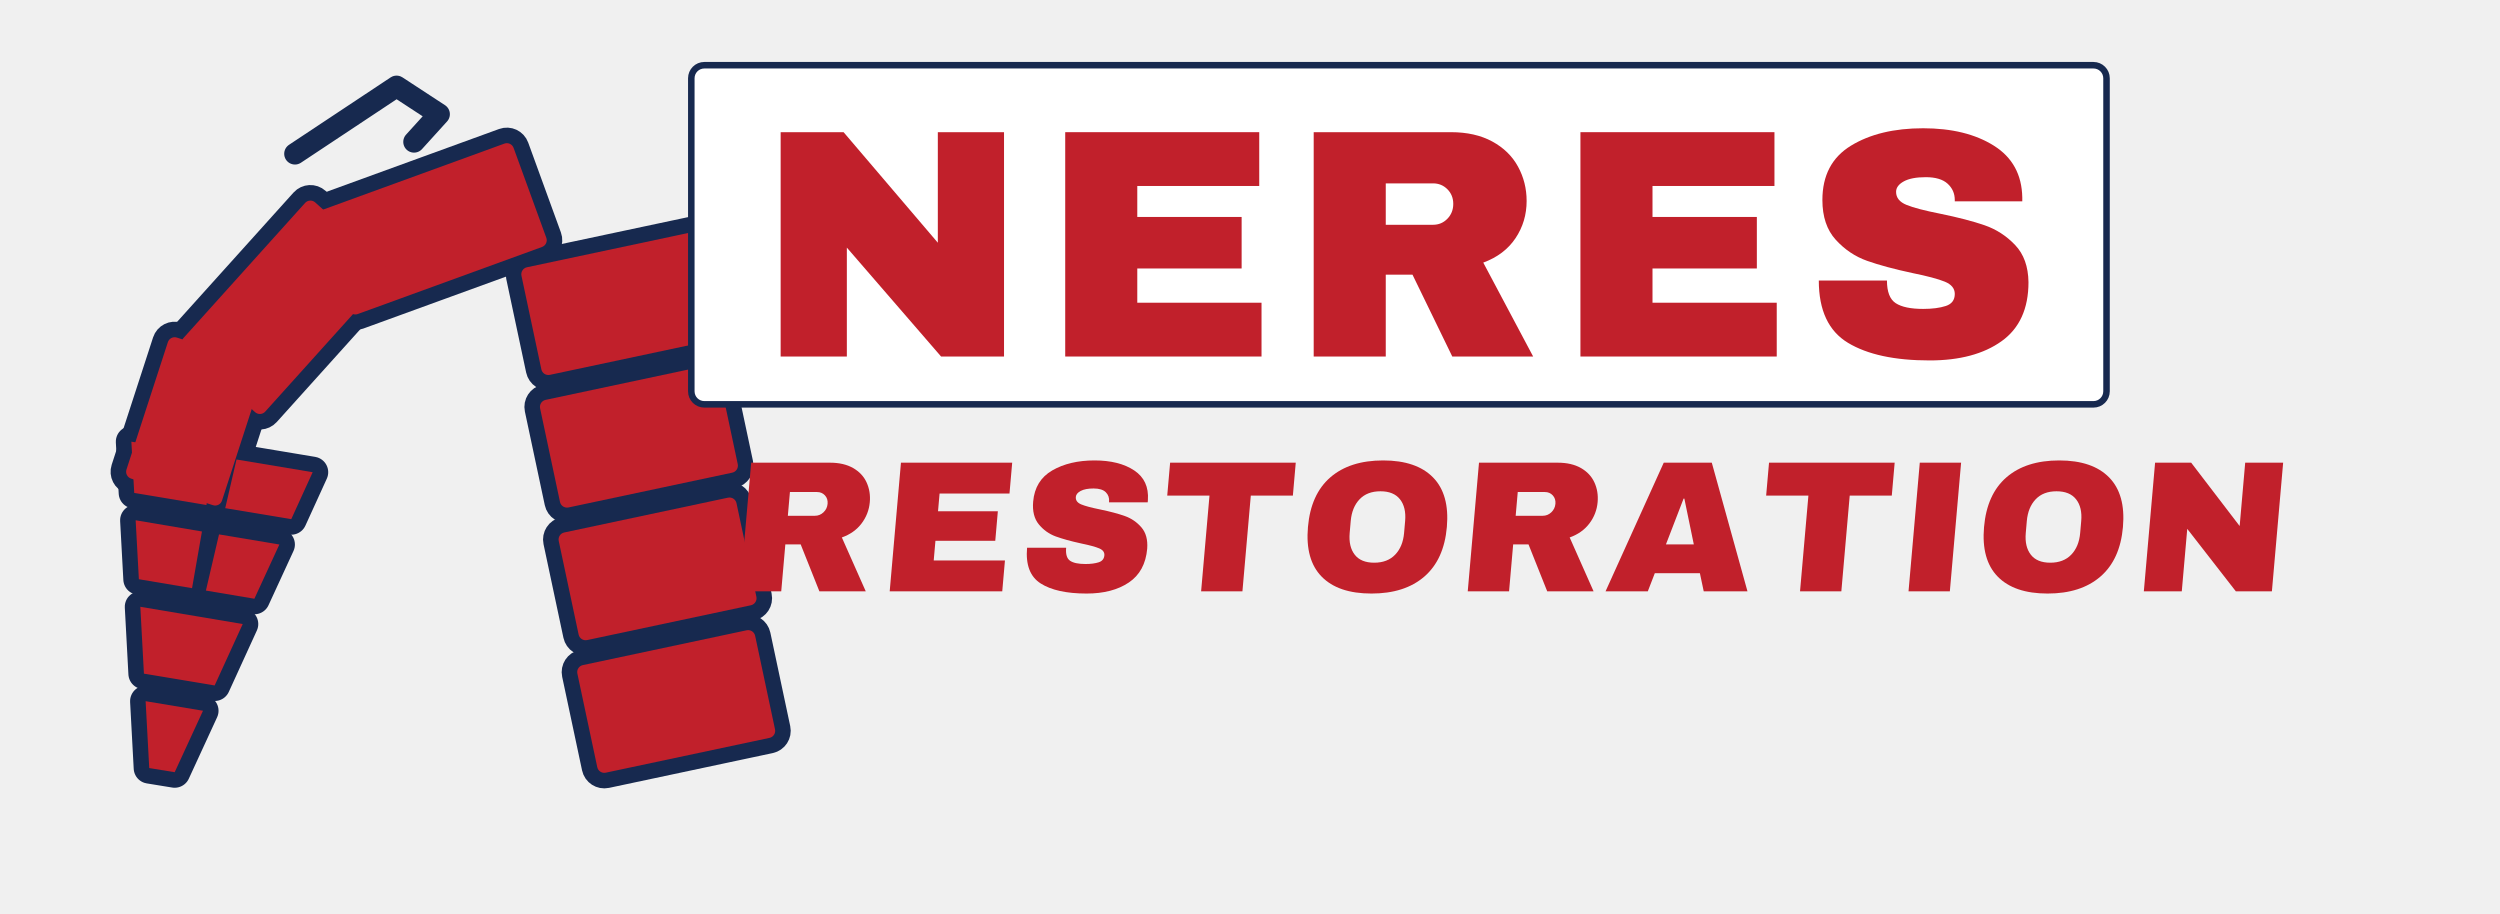
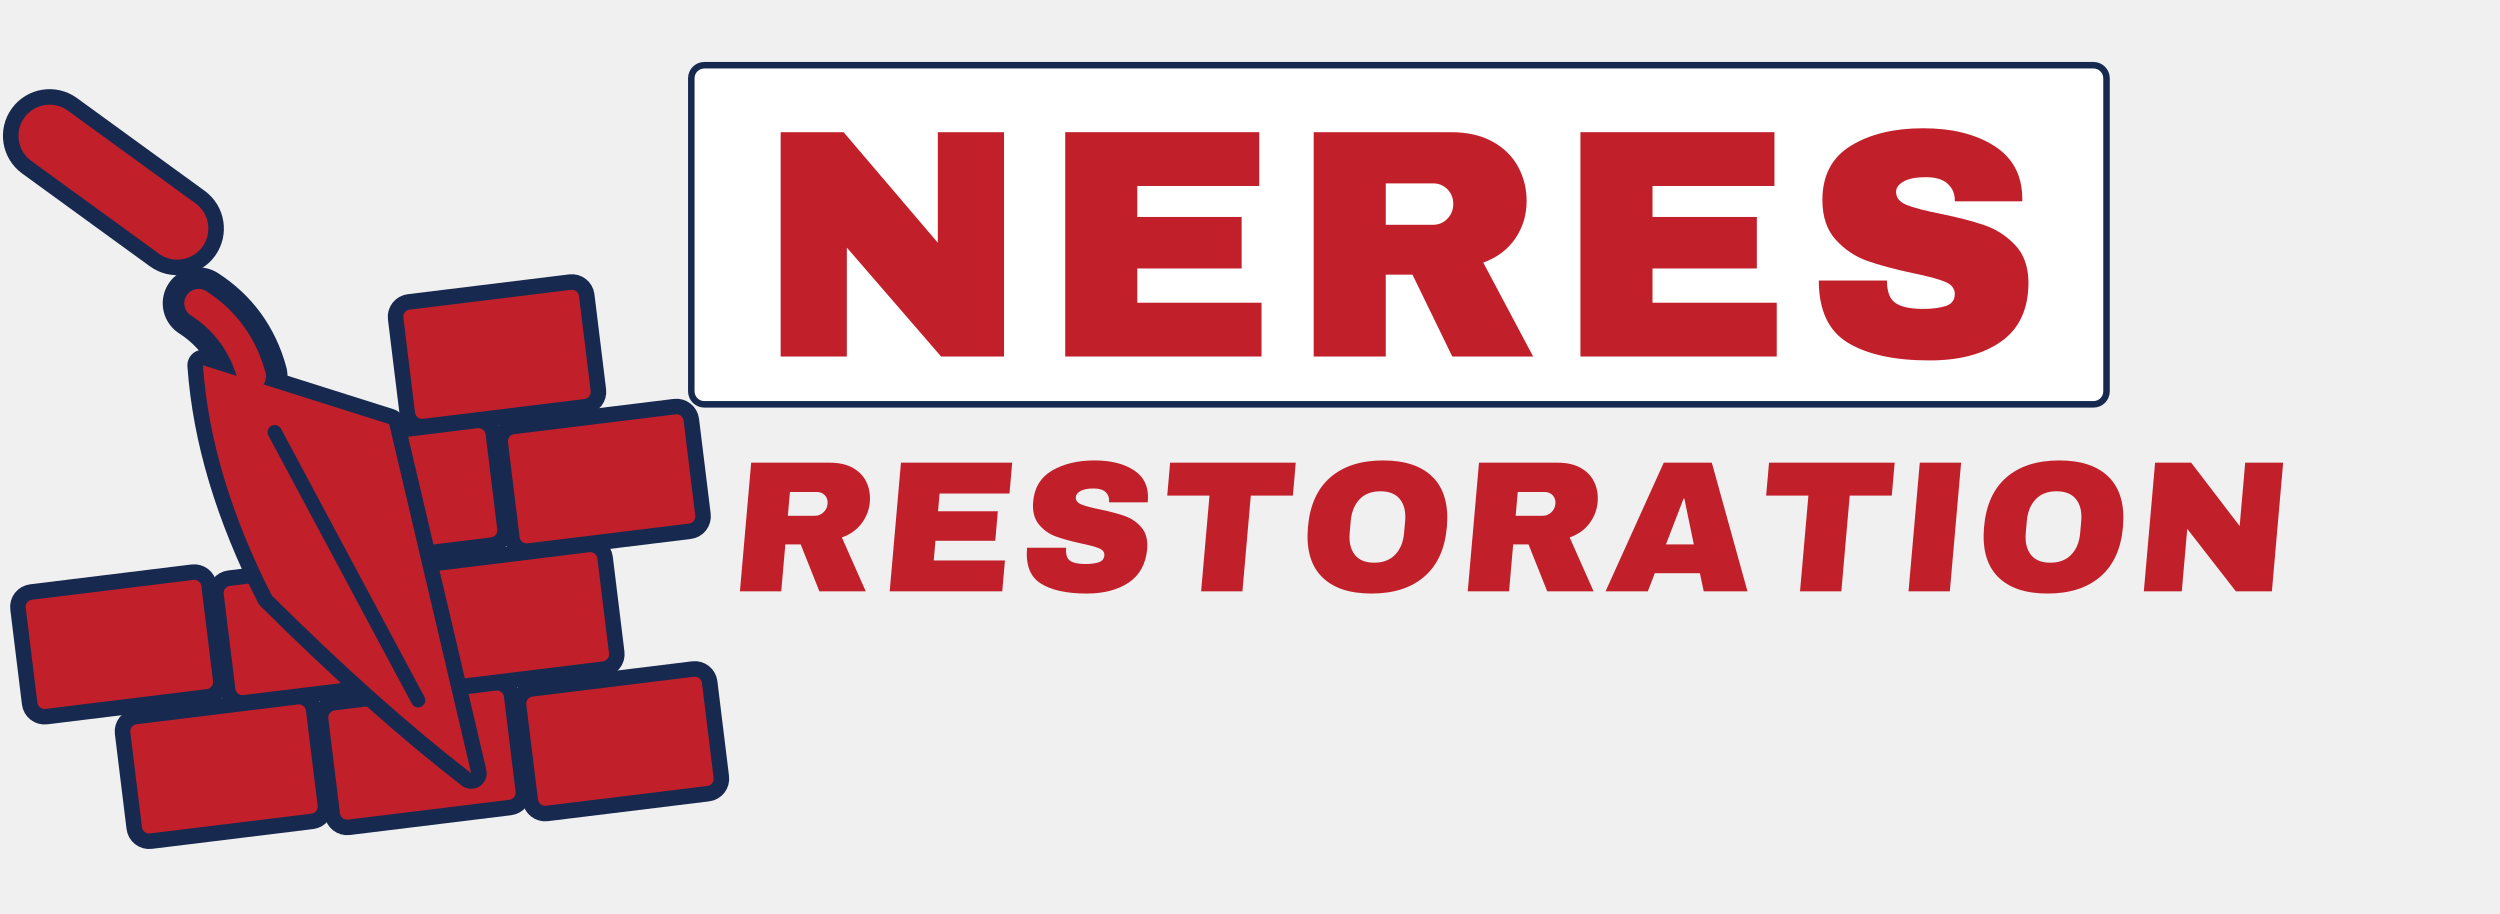
<svg xmlns="http://www.w3.org/2000/svg" viewBox="0 0 1150 420" width="1150" height="420" role="img" aria-label="Neres Restoration">
-   <g transform="translate(-8,28) scale(1.1) rotate(-8 175 175)">
+   <g transform="translate(-8,28) scale(1.1) rotate(-4 170 180)">
    <g fill="#17294f" stroke="#17294f" stroke-width="13" stroke-linejoin="round">
-       <rect x="238" y="92" width="76" height="46" rx="3" transform="rotate(-4 276.0 115.0)" />
-       <rect x="238" y="148" width="76" height="46" rx="3" transform="rotate(-4 276.0 171.0)" />
-       <rect x="238" y="204" width="76" height="46" rx="3" transform="rotate(-4 276.0 227.0)" />
-       <rect x="238" y="260" width="76" height="46" rx="3" transform="rotate(-4 276.0 283.0)" />
-       <rect x="158" y="50" width="88" height="46" rx="3" transform="rotate(-12 202.0 73.0)" />
-       <rect x="96" y="74" width="82" height="46" rx="3" transform="rotate(-40 137.0 97.0)" />
-       <rect x="62" y="118" width="62" height="42" rx="3" transform="rotate(-64 93.0 139.0)" />
-       <polygon points="53.9,279.9 56.3,252.0 79.5,259.3 64.2,283.1" />
-       <polygon points="57.2,240.5 59.6,212.6 101.0,225.7 85.8,249.5" />
-       <polygon points="60.6,201.1 62.7,176.5 89.5,185.0 82.1,207.9" />
-       <polygon points="87.7,209.7 96.4,187.2 120.8,194.9 107.3,215.9" />
-       <polygon points="63.7,165.1 65.5,143.7 99.2,154.4 92.9,174.3" />
-       <polygon points="100.5,176.7 108.0,157.2 138.8,166.9 127.2,185.1" />
+       <rect x="222" y="268" width="74" height="46" rx="3" transform="rotate(-3 259.0 291.0)" />
+       <rect x="139" y="268" width="74" height="46" rx="3" transform="rotate(-3 176.0 291.0)" />
+       <rect x="56" y="268" width="74" height="46" rx="3" transform="rotate(-3 93.0 291.0)" />
+       <rect x="182" y="213" width="74" height="46" rx="3" transform="rotate(-3 219.0 236.0)" />
+       <rect x="99" y="213" width="74" height="46" rx="3" transform="rotate(-3 136.0 236.0)" />
+       <rect x="16" y="213" width="74" height="46" rx="3" transform="rotate(-3 53.0 236.0)" />
+       <rect x="222" y="158" width="74" height="46" rx="3" transform="rotate(-3 259.0 181.0)" />
+       <rect x="139" y="158" width="74" height="46" rx="3" transform="rotate(-3 176.0 181.0)" />
+       <rect x="182" y="103" width="74" height="46" rx="3" transform="rotate(-3 219.0 126.0)" />
    </g>
    <g fill="#c1202b">
-       <rect x="238" y="92" width="76" height="46" rx="3" transform="rotate(-4 276.0 115.0)" />
-       <rect x="238" y="148" width="76" height="46" rx="3" transform="rotate(-4 276.0 171.0)" />
-       <rect x="238" y="204" width="76" height="46" rx="3" transform="rotate(-4 276.0 227.0)" />
-       <rect x="238" y="260" width="76" height="46" rx="3" transform="rotate(-4 276.0 283.0)" />
-       <rect x="158" y="50" width="88" height="46" rx="3" transform="rotate(-12 202.0 73.0)" />
-       <rect x="96" y="74" width="82" height="46" rx="3" transform="rotate(-40 137.0 97.0)" />
-       <rect x="62" y="118" width="62" height="42" rx="3" transform="rotate(-64 93.0 139.0)" />
-       <polygon points="53.9,279.9 56.3,252.0 79.5,259.3 64.2,283.1" />
-       <polygon points="57.2,240.5 59.6,212.6 101.0,225.7 85.8,249.5" />
-       <polygon points="60.6,201.1 62.7,176.5 89.5,185.0 82.1,207.9" />
-       <polygon points="87.7,209.7 96.4,187.2 120.8,194.9 107.3,215.9" />
-       <polygon points="63.7,165.1 65.5,143.7 99.2,154.4 92.9,174.3" />
-       <polygon points="100.5,176.7 108.0,157.2 138.8,166.9 127.2,185.1" />
+       <rect x="222" y="268" width="74" height="46" rx="3" transform="rotate(-3 259.0 291.0)" />
+       <rect x="139" y="268" width="74" height="46" rx="3" transform="rotate(-3 176.0 291.0)" />
+       <rect x="56" y="268" width="74" height="46" rx="3" transform="rotate(-3 93.0 291.0)" />
+       <rect x="182" y="213" width="74" height="46" rx="3" transform="rotate(-3 219.0 236.0)" />
+       <rect x="99" y="213" width="74" height="46" rx="3" transform="rotate(-3 136.0 236.0)" />
+       <rect x="16" y="213" width="74" height="46" rx="3" transform="rotate(-3 53.0 236.0)" />
+       <rect x="222" y="158" width="74" height="46" rx="3" transform="rotate(-3 259.0 181.0)" />
+       <rect x="139" y="158" width="74" height="46" rx="3" transform="rotate(-3 176.0 181.0)" />
+       <rect x="182" y="103" width="74" height="46" rx="3" transform="rotate(-3 219.0 126.0)" />
    </g>
-     <path d="M150 34 L196 12 L212 26 L200 36" fill="none" stroke="#17294f" stroke-width="9" stroke-linecap="round" stroke-linejoin="round" />
+     <g fill="#17294f" stroke="#17294f" stroke-width="13" stroke-linejoin="round" stroke-linecap="round">
+       <path d="M96 122 L172 152 L196 300 Q160 268 118 220 Q96 168 96 122 Z" />
+       <rect x="18" y="30" width="92" height="26" rx="13" transform="rotate(40 64 43)" />
+       <g stroke-width="30">
+         <path d="M96 96 Q112 108 116 128" fill="none" />
+       </g>
+     </g>
+     <g fill="#c1202b">
+       <path d="M96 122 L172 152 L196 300 Q160 268 118 220 Q96 168 96 122 Z" />
+       <rect x="18" y="30" width="92" height="26" rx="13" transform="rotate(40 64 43)" />
+       <g stroke="#c1202b" stroke-width="12" stroke-linecap="round">
+         <path d="M96 96 Q112 108 116 128" fill="none" />
+       </g>
+     </g>
+     <path d="M124 152 L176 268" fill="none" stroke="#17294f" stroke-width="6" stroke-linecap="round" />
  </g>
  <rect x="318" y="30" width="651" height="156" rx="6" fill="#ffffff" stroke="#17294f" stroke-width="3" />
  <g transform="translate(348,164.0)">
    <g fill="#c1202b">
      <path transform="translate(0.0,0) scale(0.15,-0.15)" d="M566 0 277 334V0H74V688H267L556 349V688H759V0Z" />
      <path transform="translate(130.9,0) scale(0.15,-0.15)" d="M74 688H669V523H295V428H615V270H295V165H676V0H74Z" />
      <path transform="translate(245.2,0) scale(0.15,-0.15)" d="M594 288 747 0H499L377 251H295V0H74V688H495Q569 688 621.5 659.5Q674 631 700.5 582.5Q727 534 727 477Q727 414 693.0 363.0Q659 312 594 288ZM440 531H295V404H440Q466 404 484.0 422.5Q502 441 502 468Q502 495 484.0 513.0Q466 531 440 531Z" />
      <path transform="translate(367.9,0) scale(0.15,-0.15)" d="M74 688H669V523H295V428H615V270H295V165H676V0H74Z" />
      <path transform="translate(482.2,0) scale(0.15,-0.15)" d="M667 488V476H460V480Q460 510 438.0 530.0Q416 550 371 550Q327 550 303.5 537.0Q280 524 280 505Q280 478 312.0 465.0Q344 452 415 438Q498 421 551.5 402.5Q605 384 645.0 342.0Q685 300 686 228Q686 106 603.5 47.0Q521 -12 383 -12Q222 -12 132.5 42.0Q43 96 43 233H252Q252 181 279.0 163.5Q306 146 363 146Q405 146 432.5 155.0Q460 164 460 192Q460 217 429.5 229.5Q399 242 330 256Q246 274 191.0 293.5Q136 313 95.0 358.0Q54 403 54 480Q54 593 141.5 646.5Q229 700 363 700Q495 700 580.0 646.5Q665 593 667 488Z" />
    </g>
  </g>
  <g transform="translate(334,272.0)">
    <g transform=" skewX(-5)">
      <g fill="#c1202b">
        <path transform="translate(0.0,0) scale(0.086,-0.086)" d="M594 288 747 0H499L377 251H295V0H74V688H495Q569 688 621.5 659.5Q674 631 700.5 582.5Q727 534 727 477Q727 414 693.0 363.0Q659 312 594 288ZM440 531H295V404H440Q466 404 484.0 422.5Q502 441 502 468Q502 495 484.0 513.0Q466 531 440 531Z" />
        <path transform="translate(68.9,0) scale(0.086,-0.086)" d="M74 688H669V523H295V428H615V270H295V165H676V0H74Z" />
        <path transform="translate(133.0,0) scale(0.086,-0.086)" d="M667 488V476H460V480Q460 510 438.0 530.0Q416 550 371 550Q327 550 303.5 537.0Q280 524 280 505Q280 478 312.0 465.0Q344 452 415 438Q498 421 551.5 402.5Q605 384 645.0 342.0Q685 300 686 228Q686 106 603.5 47.0Q521 -12 383 -12Q222 -12 132.5 42.0Q43 96 43 233H252Q252 181 279.0 163.5Q306 146 363 146Q405 146 432.5 155.0Q460 164 460 192Q460 217 429.5 229.5Q399 242 330 256Q246 274 191.0 293.5Q136 313 95.0 358.0Q54 403 54 480Q54 593 141.5 646.5Q229 700 363 700Q495 700 580.0 646.5Q665 593 667 488Z" />
        <path transform="translate(197.1,0) scale(0.086,-0.086)" d="M470 512V0H249V512H23V688H695V512Z" />
        <path transform="translate(261.2,0) scale(0.086,-0.086)" d="M788 344Q788 170 691.0 79.0Q594 -12 416 -12Q238 -12 141.5 78.5Q45 169 45 344Q45 519 141.5 609.5Q238 700 416 700Q594 700 691.0 609.0Q788 518 788 344ZM271 376V312Q271 239 308.0 196.0Q345 153 416 153Q487 153 524.5 196.0Q562 239 562 312V376Q562 449 524.5 492.0Q487 535 416 535Q345 535 308.0 492.0Q271 449 271 376Z" />
        <path transform="translate(334.8,0) scale(0.086,-0.086)" d="M594 288 747 0H499L377 251H295V0H74V688H495Q569 688 621.5 659.5Q674 631 700.5 582.5Q727 534 727 477Q727 414 693.0 363.0Q659 312 594 288ZM440 531H295V404H440Q466 404 484.0 422.5Q502 441 502 468Q502 495 484.0 513.0Q466 531 440 531Z" />
        <path transform="translate(403.7,0) scale(0.086,-0.086)" d="M535 0 506 97H265L236 0H10L261 688H518L769 0ZM311 251H460L388 496H384Z" />
        <path transform="translate(472.6,0) scale(0.086,-0.086)" d="M470 512V0H249V512H23V688H695V512Z" />
        <path transform="translate(536.7,0) scale(0.086,-0.086)" d="M84 0V688H305V0Z" />
        <path transform="translate(572.2,0) scale(0.086,-0.086)" d="M788 344Q788 170 691.0 79.0Q594 -12 416 -12Q238 -12 141.5 78.5Q45 169 45 344Q45 519 141.5 609.5Q238 700 416 700Q594 700 691.0 609.0Q788 518 788 344ZM271 376V312Q271 239 308.0 196.0Q345 153 416 153Q487 153 524.5 196.0Q562 239 562 312V376Q562 449 524.5 492.0Q487 535 416 535Q345 535 308.0 492.0Q271 449 271 376Z" />
        <path transform="translate(645.8,0) scale(0.086,-0.086)" d="M566 0 277 334V0H74V688H267L556 349V688H759V0Z" />
      </g>
    </g>
  </g>
</svg>
